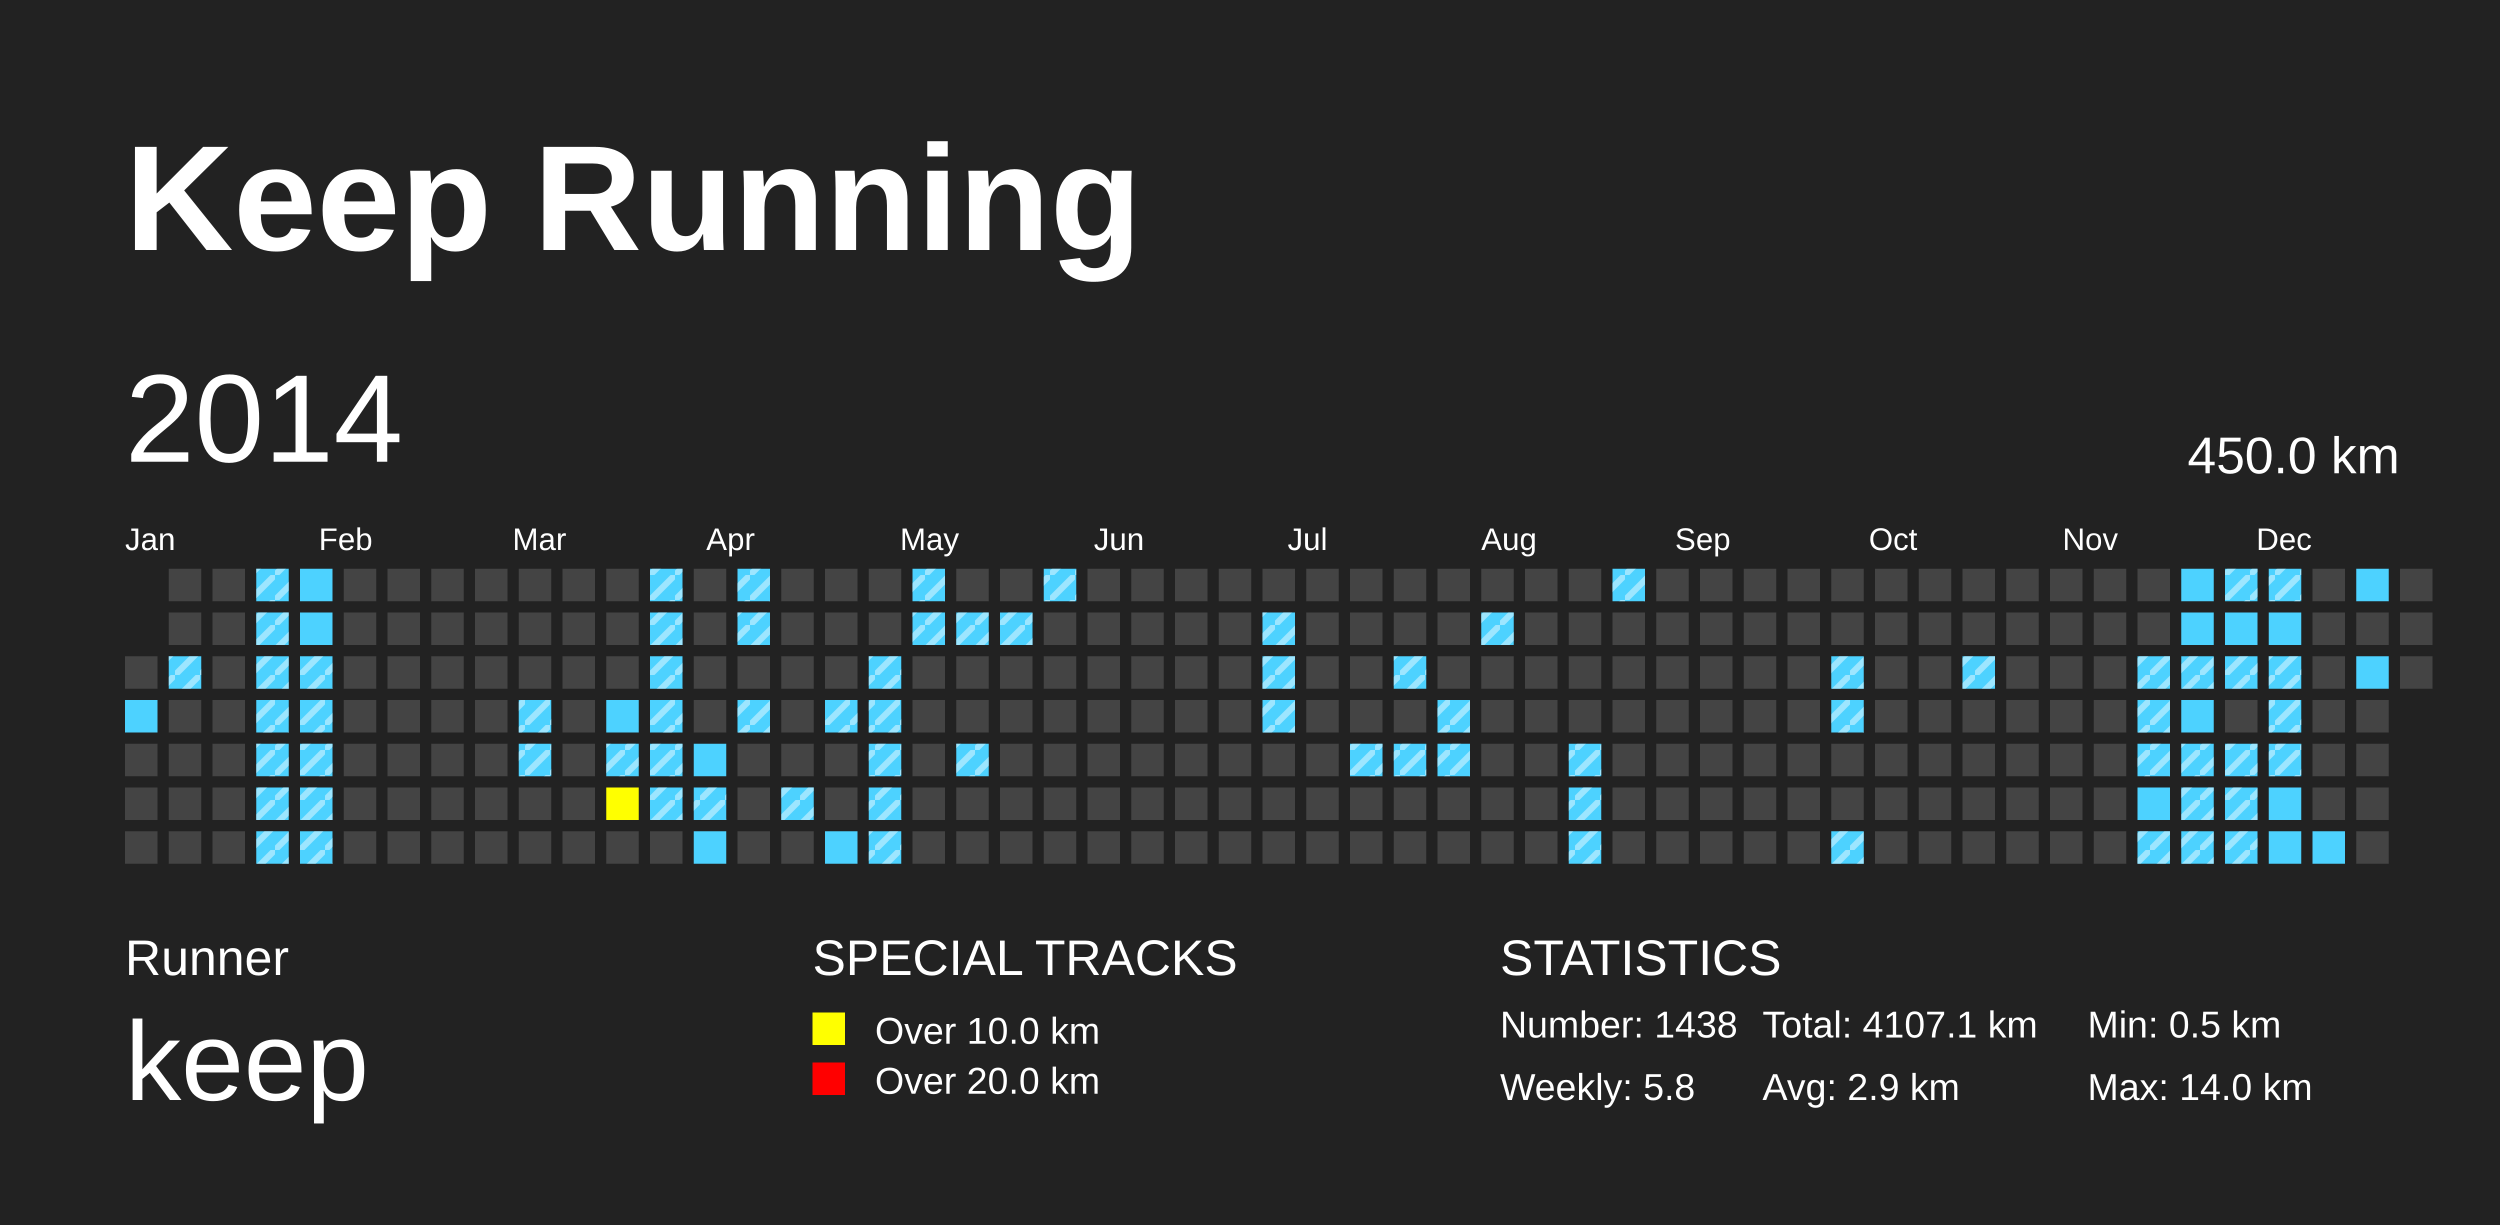
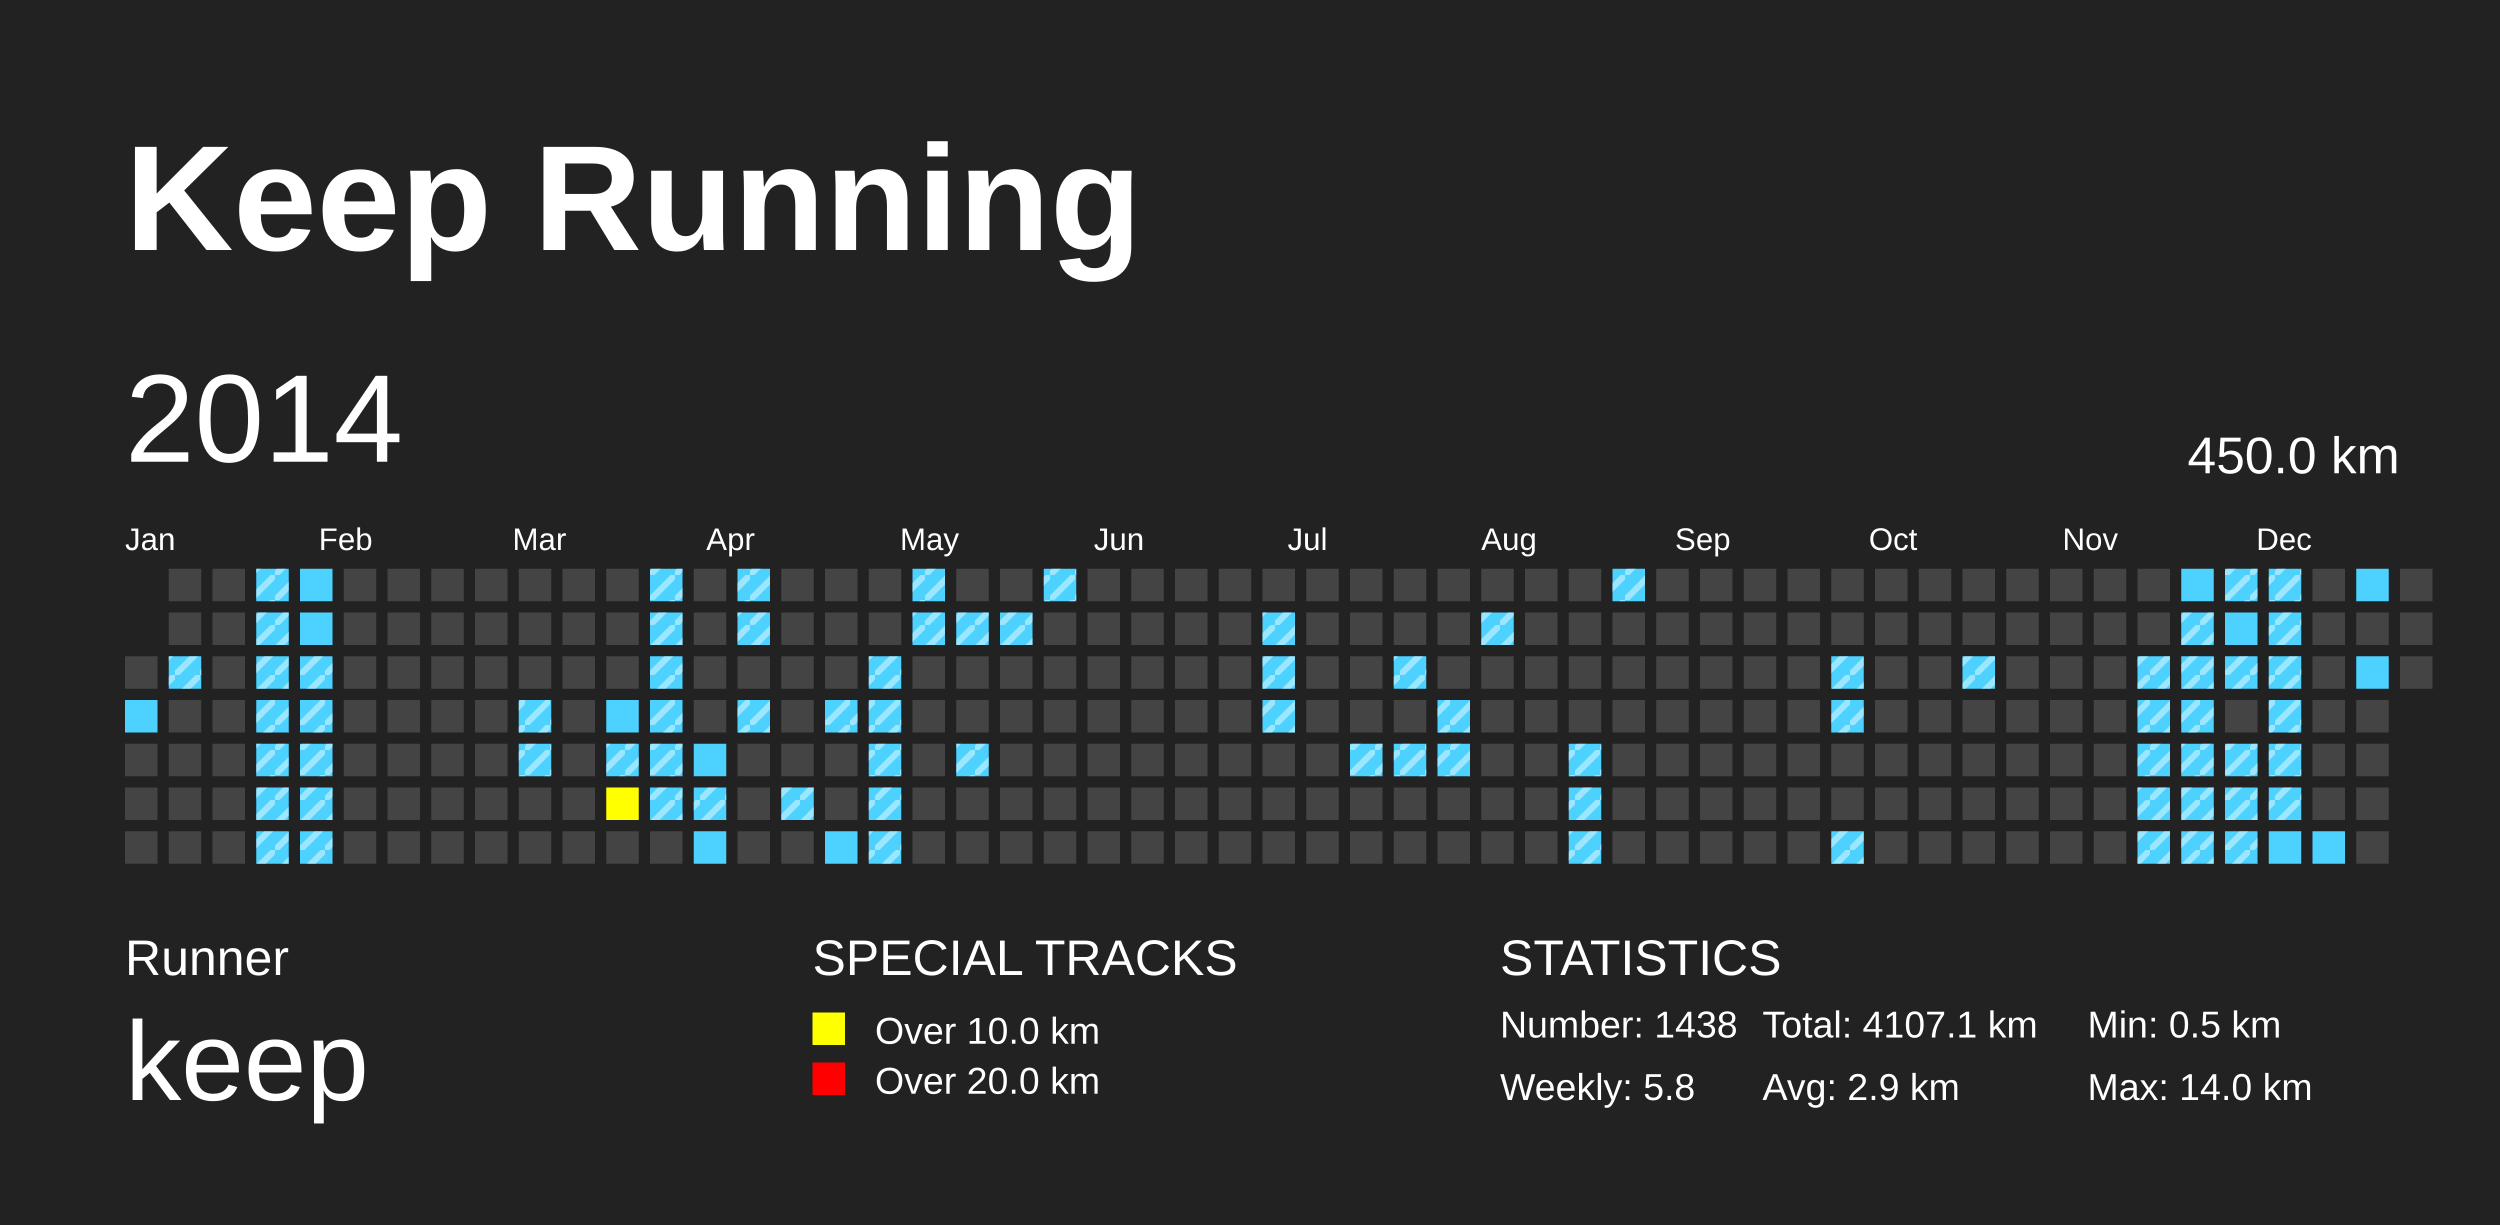
<svg xmlns="http://www.w3.org/2000/svg" baseProfile="full" height="98mm" version="1.1" viewBox="0,0,200,98" width="200mm">
  <defs>
    <pattern height="2" id="indoor-stripe" patternUnits="userSpaceOnUse" width="2">
      <line stroke="white" stroke-opacity="0.45" stroke-width="0.5" x1="0" x2="2" y1="2" y2="0" />
    </pattern>
  </defs>
  <rect fill="#222222" height="98" width="200" x="0" y="0" />
  <text fill="#FFFFFF" style="font-size:12px; font-family:Arial; font-weight:bold;" x="10" y="20">Keep Running</text>
  <text fill="#FFFFFF" style="font-size:4px; font-family:Arial" x="10" y="78">Runner</text>
  <text fill="#FFFFFF" style="font-size:9px; font-family:Arial" x="10" y="88">keep</text>
  <text fill="#FFFFFF" style="font-size:4px; font-family:Arial" x="65" y="78">SPECIAL TRACKS</text>
  <rect fill="yellow" height="2.6" width="2.6" x="65" y="81" />
  <text fill="#FFFFFF" style="font-size:3px; font-family:Arial" x="70" y="83.5">Over 10.0 km</text>
  <rect fill="red" height="2.6" width="2.6" x="65" y="85" />
  <text fill="#FFFFFF" style="font-size:3px; font-family:Arial" x="70" y="87.5">Over 20.0 km</text>
  <text fill="#FFFFFF" style="font-size:4px; font-family:Arial" x="120" y="78">STATISTICS</text>
  <text fill="#FFFFFF" style="font-size:3px; font-family:Arial" x="120" y="83">Number: 1438</text>
  <text fill="#FFFFFF" style="font-size:3px; font-family:Arial" x="120" y="88">Weekly: 5.8</text>
  <text fill="#FFFFFF" style="font-size:3px; font-family:Arial" x="141" y="83">Total: 4107.1 km</text>
  <text fill="#FFFFFF" style="font-size:3px; font-family:Arial" x="141" y="88">Avg: 2.9 km</text>
  <text fill="#FFFFFF" style="font-size:3px; font-family:Arial" x="167" y="83">Min: 0.5 km</text>
  <text fill="#FFFFFF" style="font-size:3px; font-family:Arial" x="167" y="88">Max: 14.0 km</text>
  <text dominant-baseline="hanging" fill="#FFFFFF" style="font-size:10.0px; font-family:Arial;" x="10" y="30">2014</text>
  <text dominant-baseline="hanging" fill="#FFFFFF" style="font-size:4.125px; font-family:Arial;" x="175" y="35">450.0 km</text>
  <text fill="#FFFFFF" style="font-size:2.5px; font-family:Arial" x="10.0" y="44">Jan</text>
  <text fill="#FFFFFF" style="font-size:2.5px; font-family:Arial" x="25.5" y="44">Feb</text>
  <text fill="#FFFFFF" style="font-size:2.5px; font-family:Arial" x="41.0" y="44">Mar</text>
  <text fill="#FFFFFF" style="font-size:2.5px; font-family:Arial" x="56.5" y="44">Apr</text>
  <text fill="#FFFFFF" style="font-size:2.5px; font-family:Arial" x="72.0" y="44">May</text>
  <text fill="#FFFFFF" style="font-size:2.5px; font-family:Arial" x="87.5" y="44">Jun</text>
  <text fill="#FFFFFF" style="font-size:2.5px; font-family:Arial" x="103.0" y="44">Jul</text>
  <text fill="#FFFFFF" style="font-size:2.5px; font-family:Arial" x="118.5" y="44">Aug</text>
  <text fill="#FFFFFF" style="font-size:2.5px; font-family:Arial" x="134.0" y="44">Sep</text>
  <text fill="#FFFFFF" style="font-size:2.5px; font-family:Arial" x="149.5" y="44">Oct</text>
  <text fill="#FFFFFF" style="font-size:2.5px; font-family:Arial" x="165.0" y="44">Nov</text>
  <text fill="#FFFFFF" style="font-size:2.5px; font-family:Arial" x="180.5" y="44">Dec</text>
  <rect fill="#444444" height="2.6" width="2.6" x="10.0" y="52.5" />
  <rect fill="#4DD2FF" height="2.6" width="2.6" x="10.0" y="56.0" />
  <rect fill="#444444" height="2.6" width="2.6" x="10.0" y="59.5" />
  <rect fill="#444444" height="2.6" width="2.6" x="10.0" y="63.0" />
  <rect fill="#444444" height="2.6" width="2.6" x="10.0" y="66.5" />
  <rect fill="#444444" height="2.6" width="2.6" x="13.5" y="45.5" />
  <rect fill="#444444" height="2.6" width="2.6" x="13.5" y="49.0" />
  <rect fill="#4DD2FF" height="2.6" width="2.6" x="13.5" y="52.5" />
  <rect fill="url(#indoor-stripe)" height="2.6" style="pointer-events: none;" width="2.6" x="13.5" y="52.5" />
  <rect fill="#444444" height="2.6" width="2.6" x="13.5" y="56.0" />
  <rect fill="#444444" height="2.6" width="2.6" x="13.5" y="59.5" />
  <rect fill="#444444" height="2.6" width="2.6" x="13.5" y="63.0" />
  <rect fill="#444444" height="2.6" width="2.6" x="13.5" y="66.5" />
  <rect fill="#444444" height="2.6" width="2.6" x="17.0" y="45.5" />
  <rect fill="#444444" height="2.6" width="2.6" x="17.0" y="49.0" />
  <rect fill="#444444" height="2.6" width="2.6" x="17.0" y="52.5" />
  <rect fill="#444444" height="2.6" width="2.6" x="17.0" y="56.0" />
  <rect fill="#444444" height="2.6" width="2.6" x="17.0" y="59.5" />
  <rect fill="#444444" height="2.6" width="2.6" x="17.0" y="63.0" />
  <rect fill="#444444" height="2.6" width="2.6" x="17.0" y="66.5" />
  <rect fill="#4DD2FF" height="2.6" width="2.6" x="20.5" y="45.5" />
  <rect fill="url(#indoor-stripe)" height="2.6" style="pointer-events: none;" width="2.6" x="20.5" y="45.5" />
  <rect fill="#4DD2FF" height="2.6" width="2.6" x="20.5" y="49.0" />
  <rect fill="url(#indoor-stripe)" height="2.6" style="pointer-events: none;" width="2.6" x="20.5" y="49.0" />
  <rect fill="#4DD2FF" height="2.6" width="2.6" x="20.5" y="52.5" />
  <rect fill="url(#indoor-stripe)" height="2.6" style="pointer-events: none;" width="2.6" x="20.5" y="52.5" />
  <rect fill="#4DD2FF" height="2.6" width="2.6" x="20.5" y="56.0" />
  <rect fill="url(#indoor-stripe)" height="2.6" style="pointer-events: none;" width="2.6" x="20.5" y="56.0" />
  <rect fill="#4DD2FF" height="2.6" width="2.6" x="20.5" y="59.5" />
  <rect fill="url(#indoor-stripe)" height="2.6" style="pointer-events: none;" width="2.6" x="20.5" y="59.5" />
  <rect fill="#4DD2FF" height="2.6" width="2.6" x="20.5" y="63.0" />
  <rect fill="url(#indoor-stripe)" height="2.6" style="pointer-events: none;" width="2.6" x="20.5" y="63.0" />
  <rect fill="#4DD2FF" height="2.6" width="2.6" x="20.5" y="66.5" />
  <rect fill="url(#indoor-stripe)" height="2.6" style="pointer-events: none;" width="2.6" x="20.5" y="66.5" />
  <rect fill="#4DD2FF" height="2.6" width="2.6" x="24.0" y="45.5" />
  <rect fill="#4DD2FF" height="2.6" width="2.6" x="24.0" y="49.0" />
  <rect fill="#4DD2FF" height="2.6" width="2.6" x="24.0" y="52.5" />
  <rect fill="url(#indoor-stripe)" height="2.6" style="pointer-events: none;" width="2.6" x="24.0" y="52.5" />
  <rect fill="#4DD2FF" height="2.6" width="2.6" x="24.0" y="56.0" />
  <rect fill="url(#indoor-stripe)" height="2.6" style="pointer-events: none;" width="2.6" x="24.0" y="56.0" />
  <rect fill="#4DD2FF" height="2.6" width="2.6" x="24.0" y="59.5" />
  <rect fill="url(#indoor-stripe)" height="2.6" style="pointer-events: none;" width="2.6" x="24.0" y="59.5" />
  <rect fill="#4DD2FF" height="2.6" width="2.6" x="24.0" y="63.0" />
  <rect fill="url(#indoor-stripe)" height="2.6" style="pointer-events: none;" width="2.6" x="24.0" y="63.0" />
  <rect fill="#4DD2FF" height="2.6" width="2.6" x="24.0" y="66.5" />
  <rect fill="url(#indoor-stripe)" height="2.6" style="pointer-events: none;" width="2.6" x="24.0" y="66.5" />
  <rect fill="#444444" height="2.6" width="2.6" x="27.5" y="45.5" />
  <rect fill="#444444" height="2.6" width="2.6" x="27.5" y="49.0" />
  <rect fill="#444444" height="2.6" width="2.6" x="27.5" y="52.5" />
  <rect fill="#444444" height="2.6" width="2.6" x="27.5" y="56.0" />
  <rect fill="#444444" height="2.6" width="2.6" x="27.5" y="59.5" />
  <rect fill="#444444" height="2.6" width="2.6" x="27.5" y="63.0" />
  <rect fill="#444444" height="2.6" width="2.6" x="27.5" y="66.5" />
  <rect fill="#444444" height="2.6" width="2.6" x="31.0" y="45.5" />
  <rect fill="#444444" height="2.6" width="2.6" x="31.0" y="49.0" />
  <rect fill="#444444" height="2.6" width="2.6" x="31.0" y="52.5" />
  <rect fill="#444444" height="2.6" width="2.6" x="31.0" y="56.0" />
  <rect fill="#444444" height="2.6" width="2.6" x="31.0" y="59.5" />
  <rect fill="#444444" height="2.6" width="2.6" x="31.0" y="63.0" />
  <rect fill="#444444" height="2.6" width="2.6" x="31.0" y="66.5" />
  <rect fill="#444444" height="2.6" width="2.6" x="34.5" y="45.5" />
  <rect fill="#444444" height="2.6" width="2.6" x="34.5" y="49.0" />
  <rect fill="#444444" height="2.6" width="2.6" x="34.5" y="52.5" />
  <rect fill="#444444" height="2.6" width="2.6" x="34.5" y="56.0" />
  <rect fill="#444444" height="2.6" width="2.6" x="34.5" y="59.5" />
  <rect fill="#444444" height="2.6" width="2.6" x="34.5" y="63.0" />
  <rect fill="#444444" height="2.6" width="2.6" x="34.5" y="66.5" />
  <rect fill="#444444" height="2.6" width="2.6" x="38.0" y="45.5" />
  <rect fill="#444444" height="2.6" width="2.6" x="38.0" y="49.0" />
  <rect fill="#444444" height="2.6" width="2.6" x="38.0" y="52.5" />
  <rect fill="#444444" height="2.6" width="2.6" x="38.0" y="56.0" />
  <rect fill="#444444" height="2.6" width="2.6" x="38.0" y="59.5" />
  <rect fill="#444444" height="2.6" width="2.6" x="38.0" y="63.0" />
  <rect fill="#444444" height="2.6" width="2.6" x="38.0" y="66.5" />
  <rect fill="#444444" height="2.6" width="2.6" x="41.5" y="45.5" />
  <rect fill="#444444" height="2.6" width="2.6" x="41.5" y="49.0" />
  <rect fill="#444444" height="2.6" width="2.6" x="41.5" y="52.5" />
  <rect fill="#4DD2FF" height="2.6" width="2.6" x="41.5" y="56.0" />
  <rect fill="url(#indoor-stripe)" height="2.6" style="pointer-events: none;" width="2.6" x="41.5" y="56.0" />
  <rect fill="#4DD2FF" height="2.6" width="2.6" x="41.5" y="59.5" />
  <rect fill="url(#indoor-stripe)" height="2.6" style="pointer-events: none;" width="2.6" x="41.5" y="59.5" />
  <rect fill="#444444" height="2.6" width="2.6" x="41.5" y="63.0" />
  <rect fill="#444444" height="2.6" width="2.6" x="41.5" y="66.5" />
  <rect fill="#444444" height="2.6" width="2.6" x="45.0" y="45.5" />
  <rect fill="#444444" height="2.6" width="2.6" x="45.0" y="49.0" />
  <rect fill="#444444" height="2.6" width="2.6" x="45.0" y="52.5" />
  <rect fill="#444444" height="2.6" width="2.6" x="45.0" y="56.0" />
  <rect fill="#444444" height="2.6" width="2.6" x="45.0" y="59.5" />
  <rect fill="#444444" height="2.6" width="2.6" x="45.0" y="63.0" />
  <rect fill="#444444" height="2.6" width="2.6" x="45.0" y="66.5" />
  <rect fill="#444444" height="2.6" width="2.6" x="48.5" y="45.5" />
  <rect fill="#444444" height="2.6" width="2.6" x="48.5" y="49.0" />
  <rect fill="#444444" height="2.6" width="2.6" x="48.5" y="52.5" />
  <rect fill="#4DD2FF" height="2.6" width="2.6" x="48.5" y="56.0" />
  <rect fill="#4DD2FF" height="2.6" width="2.6" x="48.5" y="59.5" />
  <rect fill="url(#indoor-stripe)" height="2.6" style="pointer-events: none;" width="2.6" x="48.5" y="59.5" />
  <rect fill="yellow" height="2.6" width="2.6" x="48.5" y="63.0" />
  <rect fill="#444444" height="2.6" width="2.6" x="48.5" y="66.5" />
  <rect fill="#4DD2FF" height="2.6" width="2.6" x="52.0" y="45.5" />
  <rect fill="url(#indoor-stripe)" height="2.6" style="pointer-events: none;" width="2.6" x="52.0" y="45.5" />
  <rect fill="#4DD2FF" height="2.6" width="2.6" x="52.0" y="49.0" />
  <rect fill="url(#indoor-stripe)" height="2.6" style="pointer-events: none;" width="2.6" x="52.0" y="49.0" />
  <rect fill="#4DD2FF" height="2.6" width="2.6" x="52.0" y="52.5" />
  <rect fill="url(#indoor-stripe)" height="2.6" style="pointer-events: none;" width="2.6" x="52.0" y="52.5" />
  <rect fill="#4DD2FF" height="2.6" width="2.6" x="52.0" y="56.0" />
  <rect fill="url(#indoor-stripe)" height="2.6" style="pointer-events: none;" width="2.6" x="52.0" y="56.0" />
  <rect fill="#4DD2FF" height="2.6" width="2.6" x="52.0" y="59.5" />
  <rect fill="url(#indoor-stripe)" height="2.6" style="pointer-events: none;" width="2.6" x="52.0" y="59.5" />
  <rect fill="#4DD2FF" height="2.6" width="2.6" x="52.0" y="63.0" />
  <rect fill="url(#indoor-stripe)" height="2.6" style="pointer-events: none;" width="2.6" x="52.0" y="63.0" />
  <rect fill="#444444" height="2.6" width="2.6" x="52.0" y="66.5" />
  <rect fill="#444444" height="2.6" width="2.6" x="55.5" y="45.5" />
  <rect fill="#444444" height="2.6" width="2.6" x="55.5" y="49.0" />
  <rect fill="#444444" height="2.6" width="2.6" x="55.5" y="52.5" />
  <rect fill="#444444" height="2.6" width="2.6" x="55.5" y="56.0" />
  <rect fill="#4DD2FF" height="2.6" width="2.6" x="55.5" y="59.5" />
  <rect fill="#4DD2FF" height="2.6" width="2.6" x="55.5" y="63.0" />
  <rect fill="url(#indoor-stripe)" height="2.6" style="pointer-events: none;" width="2.6" x="55.5" y="63.0" />
  <rect fill="#4DD2FF" height="2.6" width="2.6" x="55.5" y="66.5" />
  <rect fill="#4DD2FF" height="2.6" width="2.6" x="59.0" y="45.5" />
  <rect fill="url(#indoor-stripe)" height="2.6" style="pointer-events: none;" width="2.6" x="59.0" y="45.5" />
  <rect fill="#4DD2FF" height="2.6" width="2.6" x="59.0" y="49.0" />
  <rect fill="url(#indoor-stripe)" height="2.6" style="pointer-events: none;" width="2.6" x="59.0" y="49.0" />
  <rect fill="#444444" height="2.6" width="2.6" x="59.0" y="52.5" />
  <rect fill="#4DD2FF" height="2.6" width="2.6" x="59.0" y="56.0" />
  <rect fill="url(#indoor-stripe)" height="2.6" style="pointer-events: none;" width="2.6" x="59.0" y="56.0" />
  <rect fill="#444444" height="2.6" width="2.6" x="59.0" y="59.5" />
  <rect fill="#444444" height="2.6" width="2.6" x="59.0" y="63.0" />
  <rect fill="#444444" height="2.6" width="2.6" x="59.0" y="66.5" />
  <rect fill="#444444" height="2.6" width="2.6" x="62.5" y="45.5" />
  <rect fill="#444444" height="2.6" width="2.6" x="62.5" y="49.0" />
  <rect fill="#444444" height="2.6" width="2.6" x="62.5" y="52.5" />
  <rect fill="#444444" height="2.6" width="2.6" x="62.5" y="56.0" />
  <rect fill="#444444" height="2.6" width="2.6" x="62.5" y="59.5" />
  <rect fill="#4DD2FF" height="2.6" width="2.6" x="62.5" y="63.0" />
  <rect fill="url(#indoor-stripe)" height="2.6" style="pointer-events: none;" width="2.6" x="62.5" y="63.0" />
  <rect fill="#444444" height="2.6" width="2.6" x="62.5" y="66.5" />
  <rect fill="#444444" height="2.6" width="2.6" x="66.0" y="45.5" />
  <rect fill="#444444" height="2.6" width="2.6" x="66.0" y="49.0" />
  <rect fill="#444444" height="2.6" width="2.6" x="66.0" y="52.5" />
  <rect fill="#4DD2FF" height="2.6" width="2.6" x="66.0" y="56.0" />
  <rect fill="url(#indoor-stripe)" height="2.6" style="pointer-events: none;" width="2.6" x="66.0" y="56.0" />
  <rect fill="#444444" height="2.6" width="2.6" x="66.0" y="59.5" />
  <rect fill="#444444" height="2.6" width="2.6" x="66.0" y="63.0" />
  <rect fill="#4DD2FF" height="2.6" width="2.6" x="66.0" y="66.5" />
  <rect fill="#444444" height="2.6" width="2.6" x="69.5" y="45.5" />
  <rect fill="#444444" height="2.6" width="2.6" x="69.5" y="49.0" />
  <rect fill="#4DD2FF" height="2.6" width="2.6" x="69.5" y="52.5" />
  <rect fill="url(#indoor-stripe)" height="2.6" style="pointer-events: none;" width="2.6" x="69.5" y="52.5" />
  <rect fill="#4DD2FF" height="2.6" width="2.6" x="69.5" y="56.0" />
  <rect fill="url(#indoor-stripe)" height="2.6" style="pointer-events: none;" width="2.6" x="69.5" y="56.0" />
  <rect fill="#4DD2FF" height="2.6" width="2.6" x="69.5" y="59.5" />
  <rect fill="url(#indoor-stripe)" height="2.6" style="pointer-events: none;" width="2.6" x="69.5" y="59.5" />
  <rect fill="#4DD2FF" height="2.6" width="2.6" x="69.5" y="63.0" />
  <rect fill="url(#indoor-stripe)" height="2.6" style="pointer-events: none;" width="2.6" x="69.5" y="63.0" />
  <rect fill="#4DD2FF" height="2.6" width="2.6" x="69.5" y="66.5" />
  <rect fill="url(#indoor-stripe)" height="2.6" style="pointer-events: none;" width="2.6" x="69.5" y="66.5" />
  <rect fill="#4DD2FF" height="2.6" width="2.6" x="73.0" y="45.5" />
  <rect fill="url(#indoor-stripe)" height="2.6" style="pointer-events: none;" width="2.6" x="73.0" y="45.5" />
  <rect fill="#4DD2FF" height="2.6" width="2.6" x="73.0" y="49.0" />
  <rect fill="url(#indoor-stripe)" height="2.6" style="pointer-events: none;" width="2.6" x="73.0" y="49.0" />
  <rect fill="#444444" height="2.6" width="2.6" x="73.0" y="52.5" />
  <rect fill="#444444" height="2.6" width="2.6" x="73.0" y="56.0" />
  <rect fill="#444444" height="2.6" width="2.6" x="73.0" y="59.5" />
  <rect fill="#444444" height="2.6" width="2.6" x="73.0" y="63.0" />
  <rect fill="#444444" height="2.6" width="2.6" x="73.0" y="66.5" />
  <rect fill="#444444" height="2.6" width="2.6" x="76.5" y="45.5" />
  <rect fill="#4DD2FF" height="2.6" width="2.6" x="76.5" y="49.0" />
  <rect fill="url(#indoor-stripe)" height="2.6" style="pointer-events: none;" width="2.6" x="76.5" y="49.0" />
  <rect fill="#444444" height="2.6" width="2.6" x="76.5" y="52.5" />
  <rect fill="#444444" height="2.6" width="2.6" x="76.5" y="56.0" />
  <rect fill="#4DD2FF" height="2.6" width="2.6" x="76.5" y="59.5" />
  <rect fill="url(#indoor-stripe)" height="2.6" style="pointer-events: none;" width="2.6" x="76.5" y="59.5" />
  <rect fill="#444444" height="2.6" width="2.6" x="76.5" y="63.0" />
  <rect fill="#444444" height="2.6" width="2.6" x="76.5" y="66.5" />
  <rect fill="#444444" height="2.6" width="2.6" x="80.0" y="45.5" />
  <rect fill="#4DD2FF" height="2.6" width="2.6" x="80.0" y="49.0" />
  <rect fill="url(#indoor-stripe)" height="2.6" style="pointer-events: none;" width="2.6" x="80.0" y="49.0" />
  <rect fill="#444444" height="2.6" width="2.6" x="80.0" y="52.5" />
  <rect fill="#444444" height="2.6" width="2.6" x="80.0" y="56.0" />
  <rect fill="#444444" height="2.6" width="2.6" x="80.0" y="59.5" />
  <rect fill="#444444" height="2.6" width="2.6" x="80.0" y="63.0" />
  <rect fill="#444444" height="2.6" width="2.6" x="80.0" y="66.5" />
  <rect fill="#4DD2FF" height="2.6" width="2.6" x="83.5" y="45.5" />
  <rect fill="url(#indoor-stripe)" height="2.6" style="pointer-events: none;" width="2.6" x="83.5" y="45.5" />
  <rect fill="#444444" height="2.6" width="2.6" x="83.5" y="49.0" />
  <rect fill="#444444" height="2.6" width="2.6" x="83.5" y="52.5" />
  <rect fill="#444444" height="2.6" width="2.6" x="83.5" y="56.0" />
  <rect fill="#444444" height="2.6" width="2.6" x="83.5" y="59.5" />
  <rect fill="#444444" height="2.6" width="2.6" x="83.5" y="63.0" />
  <rect fill="#444444" height="2.6" width="2.6" x="83.5" y="66.5" />
  <rect fill="#444444" height="2.6" width="2.6" x="87.0" y="45.5" />
  <rect fill="#444444" height="2.6" width="2.6" x="87.0" y="49.0" />
  <rect fill="#444444" height="2.6" width="2.6" x="87.0" y="52.5" />
  <rect fill="#444444" height="2.6" width="2.6" x="87.0" y="56.0" />
  <rect fill="#444444" height="2.6" width="2.6" x="87.0" y="59.5" />
  <rect fill="#444444" height="2.6" width="2.6" x="87.0" y="63.0" />
  <rect fill="#444444" height="2.6" width="2.6" x="87.0" y="66.5" />
  <rect fill="#444444" height="2.6" width="2.6" x="90.5" y="45.5" />
  <rect fill="#444444" height="2.6" width="2.6" x="90.5" y="49.0" />
  <rect fill="#444444" height="2.6" width="2.6" x="90.5" y="52.5" />
  <rect fill="#444444" height="2.6" width="2.6" x="90.5" y="56.0" />
  <rect fill="#444444" height="2.6" width="2.6" x="90.5" y="59.5" />
  <rect fill="#444444" height="2.6" width="2.6" x="90.5" y="63.0" />
  <rect fill="#444444" height="2.6" width="2.6" x="90.5" y="66.5" />
  <rect fill="#444444" height="2.6" width="2.6" x="94.0" y="45.5" />
  <rect fill="#444444" height="2.6" width="2.6" x="94.0" y="49.0" />
  <rect fill="#444444" height="2.6" width="2.6" x="94.0" y="52.5" />
  <rect fill="#444444" height="2.6" width="2.6" x="94.0" y="56.0" />
  <rect fill="#444444" height="2.6" width="2.6" x="94.0" y="59.5" />
  <rect fill="#444444" height="2.6" width="2.6" x="94.0" y="63.0" />
  <rect fill="#444444" height="2.6" width="2.6" x="94.0" y="66.5" />
  <rect fill="#444444" height="2.6" width="2.6" x="97.5" y="45.5" />
  <rect fill="#444444" height="2.6" width="2.6" x="97.5" y="49.0" />
  <rect fill="#444444" height="2.6" width="2.6" x="97.5" y="52.5" />
  <rect fill="#444444" height="2.6" width="2.6" x="97.5" y="56.0" />
  <rect fill="#444444" height="2.6" width="2.6" x="97.5" y="59.5" />
  <rect fill="#444444" height="2.6" width="2.6" x="97.5" y="63.0" />
  <rect fill="#444444" height="2.6" width="2.6" x="97.5" y="66.5" />
  <rect fill="#444444" height="2.6" width="2.6" x="101.0" y="45.5" />
  <rect fill="#4DD2FF" height="2.6" width="2.6" x="101.0" y="49.0" />
  <rect fill="url(#indoor-stripe)" height="2.6" style="pointer-events: none;" width="2.6" x="101.0" y="49.0" />
  <rect fill="#4DD2FF" height="2.6" width="2.6" x="101.0" y="52.5" />
  <rect fill="url(#indoor-stripe)" height="2.6" style="pointer-events: none;" width="2.6" x="101.0" y="52.5" />
  <rect fill="#4DD2FF" height="2.6" width="2.6" x="101.0" y="56.0" />
  <rect fill="url(#indoor-stripe)" height="2.6" style="pointer-events: none;" width="2.6" x="101.0" y="56.0" />
  <rect fill="#444444" height="2.6" width="2.6" x="101.0" y="59.5" />
  <rect fill="#444444" height="2.6" width="2.6" x="101.0" y="63.0" />
  <rect fill="#444444" height="2.6" width="2.6" x="101.0" y="66.5" />
  <rect fill="#444444" height="2.6" width="2.6" x="104.5" y="45.5" />
  <rect fill="#444444" height="2.6" width="2.6" x="104.5" y="49.0" />
  <rect fill="#444444" height="2.6" width="2.6" x="104.5" y="52.5" />
  <rect fill="#444444" height="2.6" width="2.6" x="104.5" y="56.0" />
  <rect fill="#444444" height="2.6" width="2.6" x="104.5" y="59.5" />
  <rect fill="#444444" height="2.6" width="2.6" x="104.5" y="63.0" />
  <rect fill="#444444" height="2.6" width="2.6" x="104.5" y="66.5" />
  <rect fill="#444444" height="2.6" width="2.6" x="108.0" y="45.5" />
  <rect fill="#444444" height="2.6" width="2.6" x="108.0" y="49.0" />
  <rect fill="#444444" height="2.6" width="2.6" x="108.0" y="52.5" />
  <rect fill="#444444" height="2.6" width="2.6" x="108.0" y="56.0" />
  <rect fill="#4DD2FF" height="2.6" width="2.6" x="108.0" y="59.5" />
  <rect fill="url(#indoor-stripe)" height="2.6" style="pointer-events: none;" width="2.6" x="108.0" y="59.5" />
  <rect fill="#444444" height="2.6" width="2.6" x="108.0" y="63.0" />
  <rect fill="#444444" height="2.6" width="2.6" x="108.0" y="66.5" />
  <rect fill="#444444" height="2.6" width="2.6" x="111.5" y="45.5" />
  <rect fill="#444444" height="2.6" width="2.6" x="111.5" y="49.0" />
  <rect fill="#4DD2FF" height="2.6" width="2.6" x="111.5" y="52.5" />
  <rect fill="url(#indoor-stripe)" height="2.6" style="pointer-events: none;" width="2.6" x="111.5" y="52.5" />
  <rect fill="#444444" height="2.6" width="2.6" x="111.5" y="56.0" />
  <rect fill="#4DD2FF" height="2.6" width="2.6" x="111.5" y="59.5" />
  <rect fill="url(#indoor-stripe)" height="2.6" style="pointer-events: none;" width="2.6" x="111.5" y="59.5" />
  <rect fill="#444444" height="2.6" width="2.6" x="111.5" y="63.0" />
  <rect fill="#444444" height="2.6" width="2.6" x="111.5" y="66.5" />
  <rect fill="#444444" height="2.6" width="2.6" x="115.0" y="45.5" />
  <rect fill="#444444" height="2.6" width="2.6" x="115.0" y="49.0" />
  <rect fill="#444444" height="2.6" width="2.6" x="115.0" y="52.5" />
  <rect fill="#4DD2FF" height="2.6" width="2.6" x="115.0" y="56.0" />
  <rect fill="url(#indoor-stripe)" height="2.6" style="pointer-events: none;" width="2.6" x="115.0" y="56.0" />
  <rect fill="#4DD2FF" height="2.6" width="2.6" x="115.0" y="59.5" />
  <rect fill="url(#indoor-stripe)" height="2.6" style="pointer-events: none;" width="2.6" x="115.0" y="59.5" />
  <rect fill="#444444" height="2.6" width="2.6" x="115.0" y="63.0" />
  <rect fill="#444444" height="2.6" width="2.6" x="115.0" y="66.5" />
  <rect fill="#444444" height="2.6" width="2.6" x="118.5" y="45.5" />
  <rect fill="#4DD2FF" height="2.6" width="2.6" x="118.5" y="49.0" />
  <rect fill="url(#indoor-stripe)" height="2.6" style="pointer-events: none;" width="2.6" x="118.5" y="49.0" />
  <rect fill="#444444" height="2.6" width="2.6" x="118.5" y="52.5" />
  <rect fill="#444444" height="2.6" width="2.6" x="118.5" y="56.0" />
  <rect fill="#444444" height="2.6" width="2.6" x="118.5" y="59.5" />
  <rect fill="#444444" height="2.6" width="2.6" x="118.5" y="63.0" />
  <rect fill="#444444" height="2.6" width="2.6" x="118.5" y="66.5" />
  <rect fill="#444444" height="2.6" width="2.6" x="122.0" y="45.5" />
  <rect fill="#444444" height="2.6" width="2.6" x="122.0" y="49.0" />
  <rect fill="#444444" height="2.6" width="2.6" x="122.0" y="52.5" />
  <rect fill="#444444" height="2.6" width="2.6" x="122.0" y="56.0" />
  <rect fill="#444444" height="2.6" width="2.6" x="122.0" y="59.5" />
  <rect fill="#444444" height="2.6" width="2.6" x="122.0" y="63.0" />
  <rect fill="#444444" height="2.6" width="2.6" x="122.0" y="66.5" />
  <rect fill="#444444" height="2.6" width="2.6" x="125.5" y="45.5" />
  <rect fill="#444444" height="2.6" width="2.6" x="125.5" y="49.0" />
  <rect fill="#444444" height="2.6" width="2.6" x="125.5" y="52.5" />
  <rect fill="#444444" height="2.6" width="2.6" x="125.5" y="56.0" />
  <rect fill="#4DD2FF" height="2.6" width="2.6" x="125.5" y="59.5" />
  <rect fill="url(#indoor-stripe)" height="2.6" style="pointer-events: none;" width="2.6" x="125.5" y="59.5" />
  <rect fill="#4DD2FF" height="2.6" width="2.6" x="125.5" y="63.0" />
  <rect fill="url(#indoor-stripe)" height="2.6" style="pointer-events: none;" width="2.6" x="125.5" y="63.0" />
  <rect fill="#4DD2FF" height="2.6" width="2.6" x="125.5" y="66.5" />
  <rect fill="url(#indoor-stripe)" height="2.6" style="pointer-events: none;" width="2.6" x="125.5" y="66.5" />
  <rect fill="#4DD2FF" height="2.6" width="2.6" x="129.0" y="45.5" />
  <rect fill="url(#indoor-stripe)" height="2.6" style="pointer-events: none;" width="2.6" x="129.0" y="45.5" />
  <rect fill="#444444" height="2.6" width="2.6" x="129.0" y="49.0" />
  <rect fill="#444444" height="2.6" width="2.6" x="129.0" y="52.5" />
  <rect fill="#444444" height="2.6" width="2.6" x="129.0" y="56.0" />
  <rect fill="#444444" height="2.6" width="2.6" x="129.0" y="59.5" />
  <rect fill="#444444" height="2.6" width="2.6" x="129.0" y="63.0" />
  <rect fill="#444444" height="2.6" width="2.6" x="129.0" y="66.5" />
  <rect fill="#444444" height="2.6" width="2.6" x="132.5" y="45.5" />
  <rect fill="#444444" height="2.6" width="2.6" x="132.5" y="49.0" />
  <rect fill="#444444" height="2.6" width="2.6" x="132.5" y="52.5" />
  <rect fill="#444444" height="2.6" width="2.6" x="132.5" y="56.0" />
  <rect fill="#444444" height="2.6" width="2.6" x="132.5" y="59.5" />
  <rect fill="#444444" height="2.6" width="2.6" x="132.5" y="63.0" />
  <rect fill="#444444" height="2.6" width="2.6" x="132.5" y="66.5" />
  <rect fill="#444444" height="2.6" width="2.6" x="136.0" y="45.5" />
  <rect fill="#444444" height="2.6" width="2.6" x="136.0" y="49.0" />
  <rect fill="#444444" height="2.6" width="2.6" x="136.0" y="52.5" />
  <rect fill="#444444" height="2.6" width="2.6" x="136.0" y="56.0" />
  <rect fill="#444444" height="2.6" width="2.6" x="136.0" y="59.5" />
  <rect fill="#444444" height="2.6" width="2.6" x="136.0" y="63.0" />
  <rect fill="#444444" height="2.6" width="2.6" x="136.0" y="66.5" />
  <rect fill="#444444" height="2.6" width="2.6" x="139.5" y="45.5" />
  <rect fill="#444444" height="2.6" width="2.6" x="139.5" y="49.0" />
  <rect fill="#444444" height="2.6" width="2.6" x="139.5" y="52.5" />
  <rect fill="#444444" height="2.6" width="2.6" x="139.5" y="56.0" />
  <rect fill="#444444" height="2.6" width="2.6" x="139.5" y="59.5" />
  <rect fill="#444444" height="2.6" width="2.6" x="139.5" y="63.0" />
  <rect fill="#444444" height="2.6" width="2.6" x="139.5" y="66.5" />
  <rect fill="#444444" height="2.6" width="2.6" x="143.0" y="45.5" />
  <rect fill="#444444" height="2.6" width="2.6" x="143.0" y="49.0" />
  <rect fill="#444444" height="2.6" width="2.6" x="143.0" y="52.5" />
  <rect fill="#444444" height="2.6" width="2.6" x="143.0" y="56.0" />
  <rect fill="#444444" height="2.6" width="2.6" x="143.0" y="59.5" />
  <rect fill="#444444" height="2.6" width="2.6" x="143.0" y="63.0" />
  <rect fill="#444444" height="2.6" width="2.6" x="143.0" y="66.5" />
  <rect fill="#444444" height="2.6" width="2.6" x="146.5" y="45.5" />
  <rect fill="#444444" height="2.6" width="2.6" x="146.5" y="49.0" />
  <rect fill="#4DD2FF" height="2.6" width="2.6" x="146.5" y="52.5" />
  <rect fill="url(#indoor-stripe)" height="2.6" style="pointer-events: none;" width="2.6" x="146.5" y="52.5" />
  <rect fill="#4DD2FF" height="2.6" width="2.6" x="146.5" y="56.0" />
  <rect fill="url(#indoor-stripe)" height="2.6" style="pointer-events: none;" width="2.6" x="146.5" y="56.0" />
  <rect fill="#444444" height="2.6" width="2.6" x="146.5" y="59.5" />
  <rect fill="#444444" height="2.6" width="2.6" x="146.5" y="63.0" />
  <rect fill="#4DD2FF" height="2.6" width="2.6" x="146.5" y="66.5" />
  <rect fill="url(#indoor-stripe)" height="2.6" style="pointer-events: none;" width="2.6" x="146.5" y="66.5" />
  <rect fill="#444444" height="2.6" width="2.6" x="150.0" y="45.5" />
  <rect fill="#444444" height="2.6" width="2.6" x="150.0" y="49.0" />
  <rect fill="#444444" height="2.6" width="2.6" x="150.0" y="52.5" />
  <rect fill="#444444" height="2.6" width="2.6" x="150.0" y="56.0" />
  <rect fill="#444444" height="2.6" width="2.6" x="150.0" y="59.5" />
  <rect fill="#444444" height="2.6" width="2.6" x="150.0" y="63.0" />
  <rect fill="#444444" height="2.6" width="2.6" x="150.0" y="66.5" />
  <rect fill="#444444" height="2.6" width="2.6" x="153.5" y="45.5" />
  <rect fill="#444444" height="2.6" width="2.6" x="153.5" y="49.0" />
  <rect fill="#444444" height="2.6" width="2.6" x="153.5" y="52.5" />
  <rect fill="#444444" height="2.6" width="2.6" x="153.5" y="56.0" />
  <rect fill="#444444" height="2.6" width="2.6" x="153.5" y="59.5" />
  <rect fill="#444444" height="2.6" width="2.6" x="153.5" y="63.0" />
  <rect fill="#444444" height="2.6" width="2.6" x="153.5" y="66.5" />
  <rect fill="#444444" height="2.6" width="2.6" x="157.0" y="45.5" />
  <rect fill="#444444" height="2.6" width="2.6" x="157.0" y="49.0" />
  <rect fill="#4DD2FF" height="2.6" width="2.6" x="157.0" y="52.5" />
  <rect fill="url(#indoor-stripe)" height="2.6" style="pointer-events: none;" width="2.6" x="157.0" y="52.5" />
  <rect fill="#444444" height="2.6" width="2.6" x="157.0" y="56.0" />
  <rect fill="#444444" height="2.6" width="2.6" x="157.0" y="59.5" />
  <rect fill="#444444" height="2.6" width="2.6" x="157.0" y="63.0" />
  <rect fill="#444444" height="2.6" width="2.6" x="157.0" y="66.5" />
  <rect fill="#444444" height="2.6" width="2.6" x="160.5" y="45.5" />
  <rect fill="#444444" height="2.6" width="2.6" x="160.5" y="49.0" />
  <rect fill="#444444" height="2.6" width="2.6" x="160.5" y="52.5" />
  <rect fill="#444444" height="2.6" width="2.6" x="160.5" y="56.0" />
  <rect fill="#444444" height="2.6" width="2.6" x="160.5" y="59.5" />
  <rect fill="#444444" height="2.6" width="2.6" x="160.5" y="63.0" />
  <rect fill="#444444" height="2.6" width="2.6" x="160.5" y="66.5" />
  <rect fill="#444444" height="2.6" width="2.6" x="164.0" y="45.5" />
  <rect fill="#444444" height="2.6" width="2.6" x="164.0" y="49.0" />
  <rect fill="#444444" height="2.6" width="2.6" x="164.0" y="52.5" />
  <rect fill="#444444" height="2.6" width="2.6" x="164.0" y="56.0" />
  <rect fill="#444444" height="2.6" width="2.6" x="164.0" y="59.5" />
  <rect fill="#444444" height="2.6" width="2.6" x="164.0" y="63.0" />
  <rect fill="#444444" height="2.6" width="2.6" x="164.0" y="66.5" />
  <rect fill="#444444" height="2.6" width="2.6" x="167.5" y="45.5" />
  <rect fill="#444444" height="2.6" width="2.6" x="167.5" y="49.0" />
  <rect fill="#444444" height="2.6" width="2.6" x="167.5" y="52.5" />
  <rect fill="#444444" height="2.6" width="2.6" x="167.5" y="56.0" />
  <rect fill="#444444" height="2.6" width="2.6" x="167.5" y="59.5" />
  <rect fill="#444444" height="2.6" width="2.6" x="167.5" y="63.0" />
  <rect fill="#444444" height="2.6" width="2.6" x="167.5" y="66.5" />
  <rect fill="#444444" height="2.6" width="2.6" x="171.0" y="45.5" />
  <rect fill="#444444" height="2.6" width="2.6" x="171.0" y="49.0" />
  <rect fill="#4DD2FF" height="2.6" width="2.6" x="171.0" y="52.5" />
  <rect fill="url(#indoor-stripe)" height="2.6" style="pointer-events: none;" width="2.6" x="171.0" y="52.5" />
  <rect fill="#4DD2FF" height="2.6" width="2.6" x="171.0" y="56.0" />
  <rect fill="url(#indoor-stripe)" height="2.6" style="pointer-events: none;" width="2.6" x="171.0" y="56.0" />
  <rect fill="#4DD2FF" height="2.6" width="2.6" x="171.0" y="59.5" />
  <rect fill="url(#indoor-stripe)" height="2.6" style="pointer-events: none;" width="2.6" x="171.0" y="59.5" />
  <rect fill="#4DD2FF" height="2.6" width="2.6" x="171.0" y="63.0" />
+   <rect fill="url(#indoor-stripe)" height="2.6" style="pointer-events: none;" width="2.6" x="171.0" y="63.0" />
  <rect fill="#4DD2FF" height="2.6" width="2.6" x="171.0" y="66.5" />
  <rect fill="url(#indoor-stripe)" height="2.6" style="pointer-events: none;" width="2.6" x="171.0" y="66.5" />
  <rect fill="#4DD2FF" height="2.6" width="2.6" x="174.5" y="45.5" />
  <rect fill="#4DD2FF" height="2.6" width="2.6" x="174.5" y="49.0" />
+   <rect fill="url(#indoor-stripe)" height="2.6" style="pointer-events: none;" width="2.6" x="174.5" y="49.0" />
  <rect fill="#4DD2FF" height="2.6" width="2.6" x="174.5" y="52.5" />
  <rect fill="url(#indoor-stripe)" height="2.6" style="pointer-events: none;" width="2.6" x="174.5" y="52.5" />
  <rect fill="#4DD2FF" height="2.6" width="2.6" x="174.5" y="56.0" />
+   <rect fill="url(#indoor-stripe)" height="2.6" style="pointer-events: none;" width="2.6" x="174.5" y="56.0" />
  <rect fill="#4DD2FF" height="2.6" width="2.6" x="174.5" y="59.5" />
  <rect fill="url(#indoor-stripe)" height="2.6" style="pointer-events: none;" width="2.6" x="174.5" y="59.5" />
  <rect fill="#4DD2FF" height="2.6" width="2.6" x="174.5" y="63.0" />
  <rect fill="url(#indoor-stripe)" height="2.6" style="pointer-events: none;" width="2.6" x="174.5" y="63.0" />
  <rect fill="#4DD2FF" height="2.6" width="2.6" x="174.5" y="66.5" />
  <rect fill="url(#indoor-stripe)" height="2.6" style="pointer-events: none;" width="2.6" x="174.5" y="66.5" />
  <rect fill="#4DD2FF" height="2.6" width="2.6" x="178.0" y="45.5" />
  <rect fill="url(#indoor-stripe)" height="2.6" style="pointer-events: none;" width="2.6" x="178.0" y="45.5" />
  <rect fill="#4DD2FF" height="2.6" width="2.6" x="178.0" y="49.0" />
  <rect fill="#4DD2FF" height="2.6" width="2.6" x="178.0" y="52.5" />
  <rect fill="url(#indoor-stripe)" height="2.6" style="pointer-events: none;" width="2.6" x="178.0" y="52.5" />
  <rect fill="#444444" height="2.6" width="2.6" x="178.0" y="56.0" />
  <rect fill="#4DD2FF" height="2.6" width="2.6" x="178.0" y="59.5" />
  <rect fill="url(#indoor-stripe)" height="2.6" style="pointer-events: none;" width="2.6" x="178.0" y="59.5" />
  <rect fill="#4DD2FF" height="2.6" width="2.6" x="178.0" y="63.0" />
  <rect fill="url(#indoor-stripe)" height="2.6" style="pointer-events: none;" width="2.6" x="178.0" y="63.0" />
  <rect fill="#4DD2FF" height="2.6" width="2.6" x="178.0" y="66.5" />
  <rect fill="url(#indoor-stripe)" height="2.6" style="pointer-events: none;" width="2.6" x="178.0" y="66.5" />
  <rect fill="#4DD2FF" height="2.6" width="2.6" x="181.5" y="45.5" />
  <rect fill="url(#indoor-stripe)" height="2.6" style="pointer-events: none;" width="2.6" x="181.5" y="45.5" />
  <rect fill="#4DD2FF" height="2.6" width="2.6" x="181.5" y="49.0" />
+   <rect fill="url(#indoor-stripe)" height="2.6" style="pointer-events: none;" width="2.6" x="181.5" y="49.0" />
  <rect fill="#4DD2FF" height="2.6" width="2.6" x="181.5" y="52.5" />
  <rect fill="url(#indoor-stripe)" height="2.6" style="pointer-events: none;" width="2.6" x="181.5" y="52.5" />
  <rect fill="#4DD2FF" height="2.6" width="2.6" x="181.5" y="56.0" />
  <rect fill="url(#indoor-stripe)" height="2.6" style="pointer-events: none;" width="2.6" x="181.5" y="56.0" />
  <rect fill="#4DD2FF" height="2.6" width="2.6" x="181.5" y="59.5" />
  <rect fill="url(#indoor-stripe)" height="2.6" style="pointer-events: none;" width="2.6" x="181.5" y="59.5" />
  <rect fill="#4DD2FF" height="2.6" width="2.6" x="181.5" y="63.0" />
+   <rect fill="url(#indoor-stripe)" height="2.6" style="pointer-events: none;" width="2.6" x="181.5" y="63.0" />
  <rect fill="#4DD2FF" height="2.6" width="2.6" x="181.5" y="66.5" />
  <rect fill="#444444" height="2.6" width="2.6" x="185.0" y="45.5" />
  <rect fill="#444444" height="2.6" width="2.6" x="185.0" y="49.0" />
  <rect fill="#444444" height="2.6" width="2.6" x="185.0" y="52.5" />
  <rect fill="#444444" height="2.6" width="2.6" x="185.0" y="56.0" />
  <rect fill="#444444" height="2.6" width="2.6" x="185.0" y="59.5" />
  <rect fill="#444444" height="2.6" width="2.6" x="185.0" y="63.0" />
  <rect fill="#4DD2FF" height="2.6" width="2.6" x="185.0" y="66.5" />
  <rect fill="#4DD2FF" height="2.6" width="2.6" x="188.5" y="45.5" />
  <rect fill="#444444" height="2.6" width="2.6" x="188.5" y="49.0" />
  <rect fill="#4DD2FF" height="2.6" width="2.6" x="188.5" y="52.5" />
  <rect fill="#444444" height="2.6" width="2.6" x="188.5" y="56.0" />
  <rect fill="#444444" height="2.6" width="2.6" x="188.5" y="59.5" />
  <rect fill="#444444" height="2.6" width="2.6" x="188.5" y="63.0" />
  <rect fill="#444444" height="2.6" width="2.6" x="188.5" y="66.5" />
  <rect fill="#444444" height="2.6" width="2.6" x="192.0" y="45.5" />
  <rect fill="#444444" height="2.6" width="2.6" x="192.0" y="49.0" />
  <rect fill="#444444" height="2.6" width="2.6" x="192.0" y="52.5" />
</svg>
